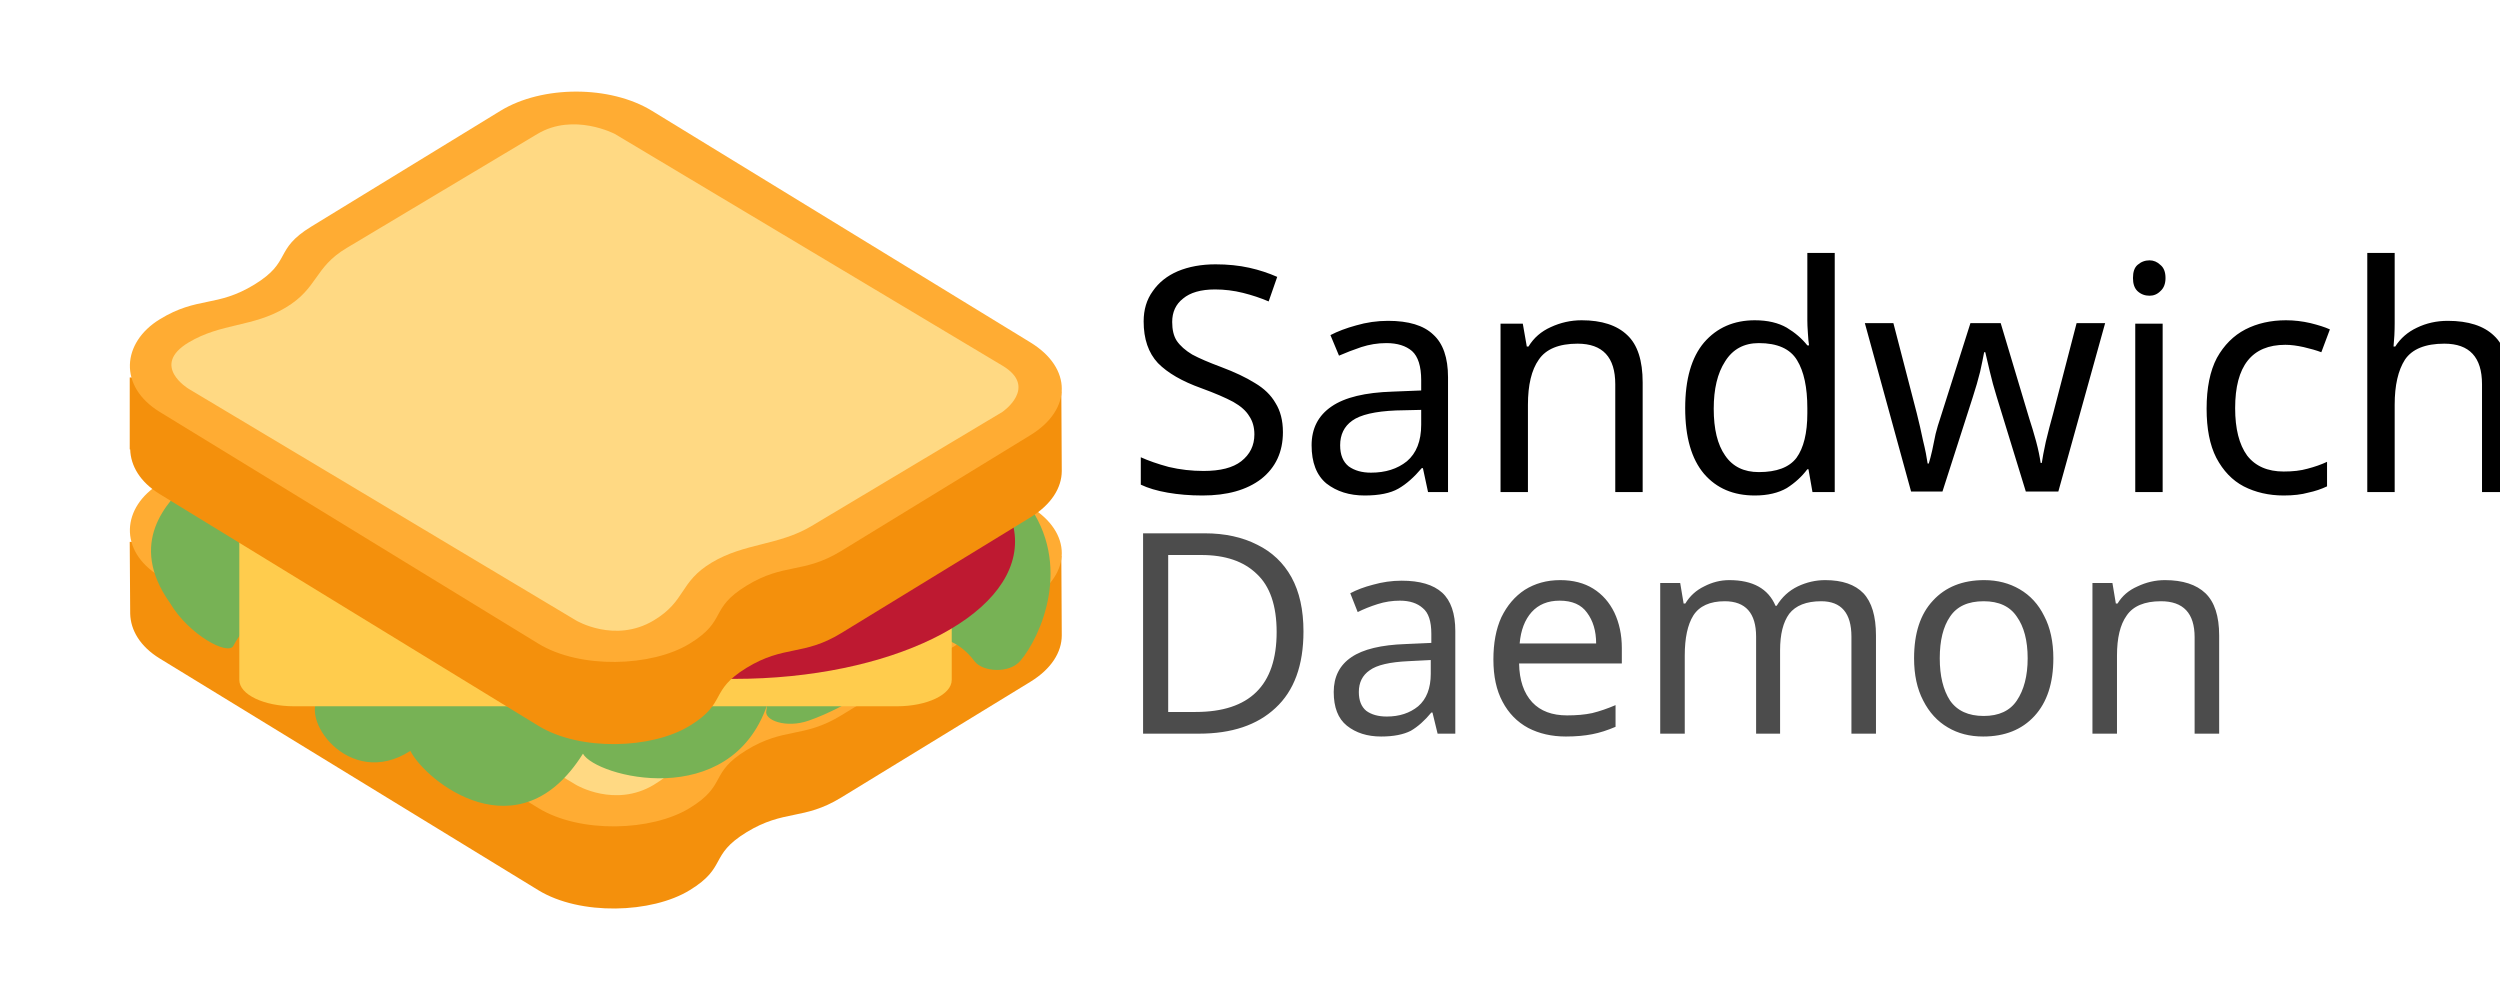
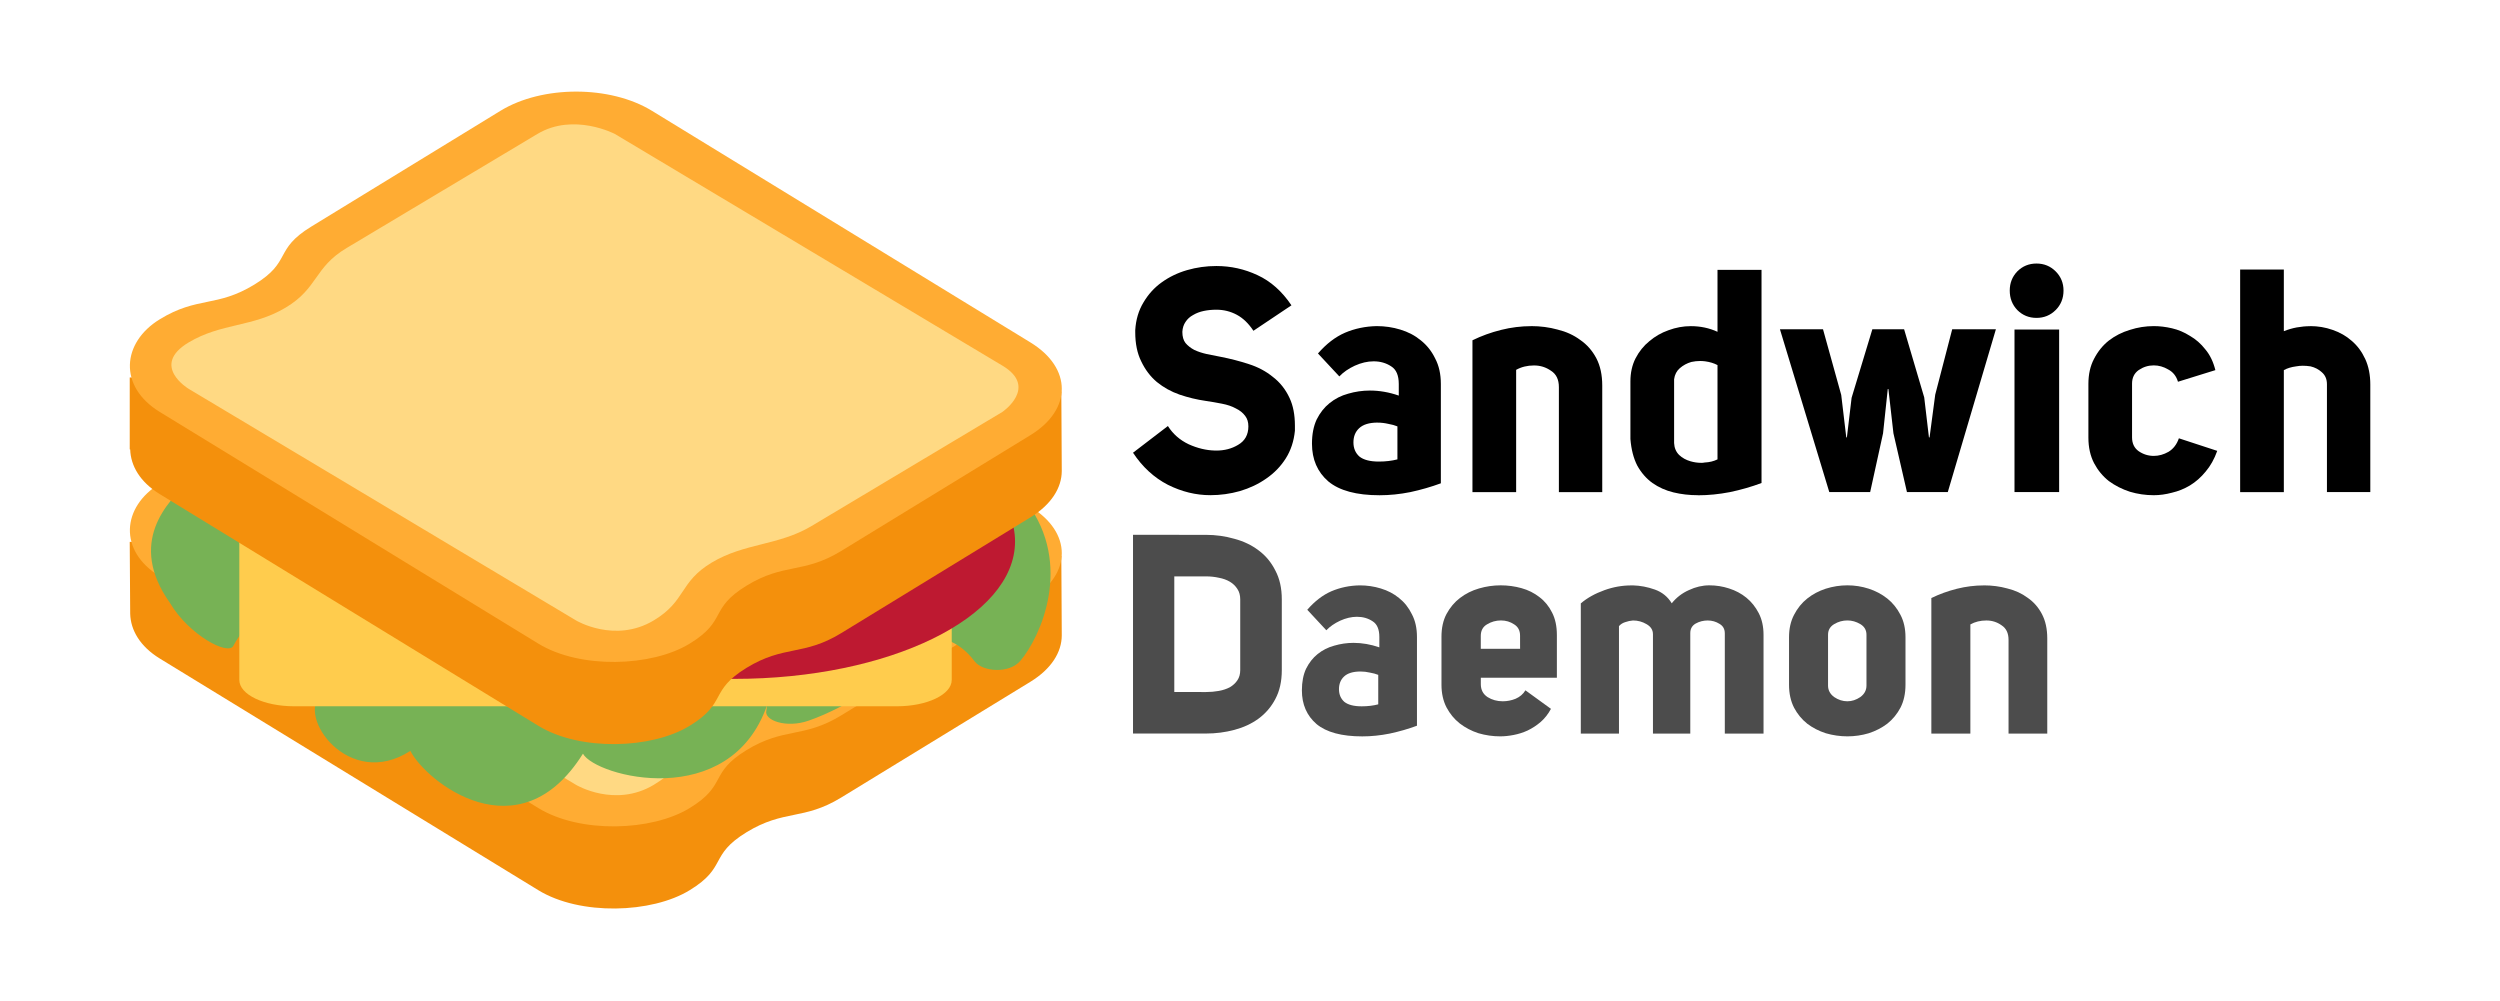
- <svg xmlns="http://www.w3.org/2000/svg" width="300" height="120" version="1.1" viewBox="0 0 79.375 31.75">
-   <g transform="translate(0 -265.25)">
-     <g transform="matrix(.81418 0 0 .81418 -12.219 168.16)">
-       <g transform="translate(-.32497 -2.1808e-6)">
-         <g transform="matrix(1.0685 0 0 1.0685 19.323 119.01)">
-           <path d="m35 20.516-34-0.516 0.017 2.625c0.017 0.593 0.355 1.188 1.08 1.632l6.907 4.228 6.908 4.227c1.526 0.935 4.145 0.848 5.525 0 1.383-0.845 0.692-1.267 2.073-2.114 1.381-0.844 2.071-0.422 3.454-1.266 1.383-0.848 6.909-4.227 6.909-4.227 0.761-0.466 1.141-1.077 1.143-1.689z" fill="#f4900c" />
-           <path d="m33.873 18.721s-30.394-1.69-31.776-0.845-1.526 2.447 0 3.382l6.907 4.228 6.908 4.228c1.526 0.935 4.145 0.848 5.525 0 1.383-0.845 0.692-1.267 2.073-2.114 1.381-0.844 2.071-0.422 3.454-1.266 1.383-0.848 6.908-4.228 6.908-4.228 1.526-0.935 1.527-2.451 1e-3 -3.385z" fill="#ffac33" />
-           <path d="m10.222 24.642 7.071 4.228s1.414 0.844 2.828 0c1.197-0.717 2.121-2.114 2.121-2.114z" fill="#ffd983" />
-           <path d="m33.739 18.565c-1.941-2.589-26.694-4.412-30.577-0.767-0.784 0.737-2.265 2.22-0.688 4.439 0.688 1.162 2.116 1.919 2.306 1.56 0.443-0.842 1.327-1.578 2.653-1.507-0.075 0.178 0.641 3.207 0.56 3.275-0.925 0.786 0.997 3.518 3.249 2.063 0.561 1.108 3.956 3.843 6.299 0.102 0.466 0.844 5.36 2.128 6.719-1.766-0.011 0.067-8e-3 0.124-0.026 0.196-0.089 0.35 0.722 0.653 1.548 0.363 1.389-0.486 3.395-1.693 3.75-3.018 0.991-0.173 1.734 0.102 2.306 0.858 0.283 0.374 1.254 0.464 1.669-0.025 0.732-0.859 1.933-3.503 0.232-5.773z" fill="#77b255" />
-           <path d="m31 25.041c0 0.529-0.896 0.959-2 0.959h-22c-1.104 0-2-0.43-2-0.959v-6.551h26z" fill="#ffcc4d" />
-           <path d="m33.311 19.987c0 2.768-4.586 5.013-10.242 5.013-5.658 0-10.243-2.245-10.243-5.013 0-2.769 4.585-5.013 10.243-5.013 5.656 0 10.242 2.245 10.242 5.013z" fill="#be1931" />
-           <path d="m35 14.516-34-0.516v2.625h0.017c0.017 0.593 0.355 1.188 1.08 1.632l6.907 4.228 6.908 4.227c1.526 0.935 4.145 0.848 5.525 0 1.383-0.845 0.692-1.267 2.073-2.114 1.381-0.844 2.071-0.422 3.454-1.266 1.383-0.848 6.909-4.227 6.909-4.227 0.761-0.466 1.141-1.077 1.143-1.689v-5e-3z" fill="#f4900c" />
-           <path d="m33.873 12.721-13.815-8.454c-1.526-0.934-4-0.934-5.527 0l-6.908 4.228c-1.381 0.845-0.691 1.268-2.072 2.113s-2.072 0.422-3.454 1.268c-1.382 0.845-1.526 2.447 0 3.382l13.815 8.455c1.526 0.935 4.145 0.848 5.525 0 1.383-0.845 0.692-1.267 2.073-2.114 1.381-0.844 2.071-0.422 3.454-1.266 1.383-0.848 6.908-4.228 6.908-4.228 1.526-0.934 1.527-2.45 1e-3 -3.384z" fill="#ffac33" />
-           <path d="m32.85 13.568-14.143-8.455s-1.507-0.791-2.829 0l-6.962 4.162c-1.197 0.715-1.033 1.463-2.23 2.178-1.196 0.716-2.339 0.553-3.536 1.268-1.414 0.847 0 1.693 0 1.693l14.142 8.455s1.414 0.844 2.828 0c1.197-0.717 0.926-1.397 2.121-2.114 1.197-0.717 2.447-0.619 3.644-1.334 1.197-0.714 6.963-4.163 6.963-4.163s1.323-0.901 2e-3 -1.69z" fill="#ffd983" />
+ <svg xmlns="http://www.w3.org/2000/svg" width="300" height="120" version="1.1" viewBox="0 0 79.375 31.75" id="svg901">
+   <defs id="defs905" />
+   <g transform="translate(0 -265.25)" id="g899">
+     <g transform="matrix(.81418 0 0 .81418 -12.219 168.16)" id="g897">
+       <g transform="translate(-.32497 -2.1808e-6)" id="g895">
+         <g transform="matrix(1.0685 0 0 1.0685 19.323 119.01)" id="g881">
+           <path d="m35 20.516-34-0.516 0.017 2.625c0.017 0.593 0.355 1.188 1.08 1.632l6.907 4.228 6.908 4.227c1.526 0.935 4.145 0.848 5.525 0 1.383-0.845 0.692-1.267 2.073-2.114 1.381-0.844 2.071-0.422 3.454-1.266 1.383-0.848 6.909-4.227 6.909-4.227 0.761-0.466 1.141-1.077 1.143-1.689z" fill="#f4900c" id="path863" />
+           <path d="m33.873 18.721s-30.394-1.69-31.776-0.845-1.526 2.447 0 3.382l6.907 4.228 6.908 4.228c1.526 0.935 4.145 0.848 5.525 0 1.383-0.845 0.692-1.267 2.073-2.114 1.381-0.844 2.071-0.422 3.454-1.266 1.383-0.848 6.908-4.228 6.908-4.228 1.526-0.935 1.527-2.451 1e-3 -3.385z" fill="#ffac33" id="path865" />
+           <path d="m10.222 24.642 7.071 4.228s1.414 0.844 2.828 0c1.197-0.717 2.121-2.114 2.121-2.114z" fill="#ffd983" id="path867" />
+           <path d="m33.739 18.565c-1.941-2.589-26.694-4.412-30.577-0.767-0.784 0.737-2.265 2.22-0.688 4.439 0.688 1.162 2.116 1.919 2.306 1.56 0.443-0.842 1.327-1.578 2.653-1.507-0.075 0.178 0.641 3.207 0.56 3.275-0.925 0.786 0.997 3.518 3.249 2.063 0.561 1.108 3.956 3.843 6.299 0.102 0.466 0.844 5.36 2.128 6.719-1.766-0.011 0.067-8e-3 0.124-0.026 0.196-0.089 0.35 0.722 0.653 1.548 0.363 1.389-0.486 3.395-1.693 3.75-3.018 0.991-0.173 1.734 0.102 2.306 0.858 0.283 0.374 1.254 0.464 1.669-0.025 0.732-0.859 1.933-3.503 0.232-5.773z" fill="#77b255" id="path869" />
+           <path d="m31 25.041c0 0.529-0.896 0.959-2 0.959h-22c-1.104 0-2-0.43-2-0.959v-6.551h26z" fill="#ffcc4d" id="path871" />
+           <path d="m33.311 19.987c0 2.768-4.586 5.013-10.242 5.013-5.658 0-10.243-2.245-10.243-5.013 0-2.769 4.585-5.013 10.243-5.013 5.656 0 10.242 2.245 10.242 5.013z" fill="#be1931" id="path873" />
+           <path d="m35 14.516-34-0.516v2.625h0.017c0.017 0.593 0.355 1.188 1.08 1.632l6.907 4.228 6.908 4.227c1.526 0.935 4.145 0.848 5.525 0 1.383-0.845 0.692-1.267 2.073-2.114 1.381-0.844 2.071-0.422 3.454-1.266 1.383-0.848 6.909-4.227 6.909-4.227 0.761-0.466 1.141-1.077 1.143-1.689v-5e-3z" fill="#f4900c" id="path875" />
+           <path d="m33.873 12.721-13.815-8.454c-1.526-0.934-4-0.934-5.527 0l-6.908 4.228c-1.381 0.845-0.691 1.268-2.072 2.113s-2.072 0.422-3.454 1.268c-1.382 0.845-1.526 2.447 0 3.382l13.815 8.455c1.526 0.935 4.145 0.848 5.525 0 1.383-0.845 0.692-1.267 2.073-2.114 1.381-0.844 2.071-0.422 3.454-1.266 1.383-0.848 6.908-4.228 6.908-4.228 1.526-0.934 1.527-2.45 1e-3 -3.384z" fill="#ffac33" id="path877" />
+           <path d="m32.85 13.568-14.143-8.455s-1.507-0.791-2.829 0l-6.962 4.162c-1.197 0.715-1.033 1.463-2.23 2.178-1.196 0.716-2.339 0.553-3.536 1.268-1.414 0.847 0 1.693 0 1.693l14.142 8.455s1.414 0.844 2.828 0c1.197-0.717 0.926-1.397 2.121-2.114 1.197-0.717 2.447-0.619 3.644-1.334 1.197-0.714 6.963-4.163 6.963-4.163s1.323-0.901 2e-3 -1.69z" fill="#ffd983" id="path879" />
        </g>
-         <g transform="matrix(2 0 0 2 -15.334 -166.03)">
-           <g transform="matrix(.71228 0 0 .71228 11.342 43.614)" font-family="UniSansBold" letter-spacing="0px" word-spacing="0px">
-             <text x="36.395" y="152.496" fill="#000000" font-size="8.605px" stroke-width=".215" style="font-feature-settings:normal;font-variant-caps:normal;font-variant-ligatures:normal;font-variant-numeric:normal;line-height:1.25" xml:space="preserve">
-               <tspan x="36.395" y="152.496" fill="#000000" font-family="UniSansBold" font-size="8.605px" stroke-width=".215" style="font-feature-settings:normal;font-variant-caps:normal;font-variant-ligatures:normal;font-variant-numeric:normal">Sandwich</tspan>
-             </text>
-             <text x="36.143" y="159.106" fill="#4c4c4c" font-size="7.683px" stroke-width=".192" style="font-feature-settings:normal;font-variant-caps:normal;font-variant-ligatures:normal;font-variant-numeric:normal;line-height:1.25" xml:space="preserve">
-               <tspan x="36.143" y="159.106" fill="#4c4c4c" font-family="UniSansBold" font-size="7.683px" stroke-width=".192" style="font-feature-settings:normal;font-variant-caps:normal;font-variant-ligatures:normal;font-variant-numeric:normal">Daemon</tspan>
-             </text>
+         <g transform="matrix(2 0 0 2 -15.334 -166.03)" id="g893">
+           <g transform="matrix(.71228 0 0 .71228 11.342 43.614)" font-family="UniSansBold" letter-spacing="0px" word-spacing="0px" id="g891">
+             <g aria-label="Sandwich" style="font-size:8.605px;line-height:1.25;font-variant-ligatures:normal;font-variant-caps:normal;font-variant-numeric:normal;font-feature-settings:normal;fill:#000000;stroke-width:0.215" id="text885">
+               <path d="m 38.899,151.36 q 0.336,0 0.594,-0.155 0.284,-0.163 0.284,-0.508 0,-0.172 -0.086,-0.284 -0.095,-0.129 -0.258,-0.207 -0.155,-0.086 -0.379,-0.129 -0.215,-0.043 -0.447,-0.077 -0.361,-0.052 -0.714,-0.172 -0.344,-0.12 -0.62,-0.344 -0.267,-0.224 -0.43,-0.568 -0.163,-0.327 -0.163,-0.8 0,-0.026 0,-0.052 0.026,-0.43 0.224,-0.757 0.198,-0.336 0.499,-0.551 0.31,-0.224 0.697,-0.336 0.387,-0.112 0.8,-0.112 0.594,0 1.127,0.25 0.542,0.25 0.929,0.826 l -1.041,0.697 q -0.198,-0.301 -0.456,-0.439 -0.258,-0.138 -0.559,-0.138 -0.181,0 -0.344,0.034 -0.163,0.034 -0.293,0.112 -0.129,0.069 -0.207,0.189 -0.077,0.112 -0.086,0.267 v 0.009 q 0,0.189 0.086,0.301 0.095,0.112 0.241,0.189 0.146,0.069 0.336,0.112 0.189,0.034 0.387,0.077 0.396,0.077 0.766,0.198 0.379,0.12 0.663,0.353 0.293,0.224 0.456,0.577 0.146,0.31 0.146,0.757 0,0.069 0,0.138 -0.043,0.43 -0.25,0.757 -0.207,0.327 -0.533,0.551 -0.318,0.224 -0.723,0.344 -0.396,0.112 -0.809,0.112 -0.594,0 -1.162,-0.284 -0.568,-0.293 -0.955,-0.878 l 0.955,-0.731 q 0.207,0.327 0.568,0.499 0.361,0.163 0.714,0.172 0.026,0 0.043,0 z" style="font-size:8.605px;font-family:UniSansBold;font-variant-ligatures:normal;font-variant-caps:normal;font-variant-numeric:normal;font-feature-settings:normal;fill:#000000;stroke-width:0.215" id="path4611" />
+               <path d="m 41.518,151.171 q 0,-0.387 0.129,-0.663 0.138,-0.275 0.353,-0.447 0.224,-0.181 0.508,-0.258 0.293,-0.086 0.594,-0.086 0.396,0 0.792,0.138 v -0.318 q 0,-0.353 -0.207,-0.482 -0.207,-0.138 -0.482,-0.138 -0.25,0 -0.516,0.12 -0.258,0.12 -0.422,0.293 l -0.585,-0.628 q 0.344,-0.396 0.74,-0.568 0.404,-0.172 0.869,-0.181 0.336,0 0.645,0.095 0.318,0.095 0.559,0.293 0.25,0.198 0.396,0.499 0.155,0.293 0.155,0.697 v 2.719 q -0.396,0.146 -0.835,0.241 -0.43,0.086 -0.843,0.086 -0.947,0 -1.403,-0.379 -0.447,-0.387 -0.447,-1.033 z m 1.798,-0.577 q -0.344,0 -0.508,0.155 -0.155,0.146 -0.155,0.387 0,0.241 0.163,0.387 0.172,0.138 0.533,0.138 0.275,0 0.508,-0.06 v -0.903 q -0.103,-0.043 -0.25,-0.069 -0.146,-0.034 -0.293,-0.034 z" style="font-size:8.605px;font-family:UniSansBold;font-variant-ligatures:normal;font-variant-caps:normal;font-variant-numeric:normal;font-feature-settings:normal;fill:#000000;stroke-width:0.215" id="path4613" />
+               <path d="m 47.519,147.953 q 0.379,0 0.723,0.095 0.353,0.086 0.62,0.284 0.275,0.189 0.439,0.499 0.163,0.31 0.163,0.749 v 2.917 h -1.187 v -2.874 q 0,-0.31 -0.215,-0.447 -0.207,-0.146 -0.465,-0.146 -0.275,0 -0.49,0.12 v 3.347 h -1.196 v -4.156 q 0.37,-0.181 0.783,-0.284 0.413,-0.103 0.826,-0.103 z" style="font-size:8.605px;font-family:UniSansBold;font-variant-ligatures:normal;font-variant-caps:normal;font-variant-numeric:normal;font-feature-settings:normal;fill:#000000;stroke-width:0.215" id="path4615" />
+               <path d="m 52.085,152.582 q -0.353,0 -0.671,-0.077 -0.318,-0.077 -0.577,-0.258 -0.25,-0.181 -0.413,-0.473 -0.155,-0.301 -0.189,-0.731 v -1.575 q 0,-0.353 0.138,-0.628 0.146,-0.284 0.379,-0.473 0.232,-0.198 0.525,-0.301 0.301,-0.112 0.611,-0.112 0.396,0 0.731,0.155 v -1.695 h 1.205 v 5.834 q -0.413,0.155 -0.869,0.25 -0.447,0.086 -0.869,0.086 z m 0.06,-3.674 q -0.12,0 -0.241,0.026 -0.181,0.052 -0.318,0.172 -0.129,0.112 -0.155,0.301 v 1.747 q 0.009,0.198 0.138,0.327 0.129,0.12 0.31,0.172 0.146,0.043 0.301,0.043 0.043,0 0.086,-0.009 0.198,-0.009 0.353,-0.086 v -2.581 q -0.146,-0.077 -0.336,-0.103 -0.069,-0.009 -0.138,-0.009 z" style="font-size:8.605px;font-family:UniSansBold;font-variant-ligatures:normal;font-variant-caps:normal;font-variant-numeric:normal;font-feature-settings:normal;fill:#000000;stroke-width:0.215" id="path4617" />
+               <path d="m 56.798,152.496 h -1.119 l -1.351,-4.457 h 1.179 l 0.499,1.798 0.138,1.162 h 0.017 l 0.129,-1.084 0.568,-1.876 h 0.869 l 0.551,1.867 0.129,1.093 h 0.017 l 0.155,-1.17 0.465,-1.79 h 1.196 l -1.317,4.457 H 57.805 l -0.37,-1.609 -0.138,-1.213 h -0.017 l -0.129,1.213 z" style="font-size:8.605px;font-family:UniSansBold;font-variant-ligatures:normal;font-variant-caps:normal;font-variant-numeric:normal;font-feature-settings:normal;fill:#000000;stroke-width:0.215" id="path4619" />
+               <path d="m 61.351,146.24 q 0.31,0 0.525,0.215 0.215,0.215 0.215,0.525 0,0.318 -0.215,0.533 -0.215,0.215 -0.525,0.215 -0.31,0 -0.525,-0.215 -0.207,-0.215 -0.207,-0.533 0,-0.31 0.207,-0.525 0.215,-0.215 0.525,-0.215 z m 0.62,6.256 h -1.222 v -4.449 h 1.222 z" style="font-size:8.605px;font-family:UniSansBold;font-variant-ligatures:normal;font-variant-caps:normal;font-variant-numeric:normal;font-feature-settings:normal;fill:#000000;stroke-width:0.215" id="path4621" />
+               <path d="m 64.562,152.582 q -0.336,0 -0.654,-0.095 -0.318,-0.103 -0.577,-0.293 -0.25,-0.198 -0.404,-0.49 -0.155,-0.301 -0.155,-0.697 v -1.471 q 0,-0.396 0.155,-0.688 0.155,-0.301 0.404,-0.499 0.258,-0.198 0.577,-0.293 0.318,-0.103 0.654,-0.103 0.241,0 0.499,0.06 0.258,0.06 0.49,0.207 0.241,0.138 0.422,0.37 0.189,0.224 0.275,0.568 l -1.024,0.318 q -0.069,-0.232 -0.267,-0.336 -0.189,-0.112 -0.396,-0.112 -0.224,0 -0.413,0.129 -0.181,0.129 -0.181,0.37 v 1.471 q 0,0.25 0.181,0.379 0.189,0.129 0.413,0.129 0.207,0 0.404,-0.112 0.198,-0.12 0.284,-0.37 l 1.05,0.344 q -0.12,0.336 -0.318,0.568 -0.189,0.232 -0.43,0.379 -0.232,0.138 -0.49,0.198 -0.258,0.069 -0.499,0.069 z" style="font-size:8.605px;font-family:UniSansBold;font-variant-ligatures:normal;font-variant-caps:normal;font-variant-numeric:normal;font-feature-settings:normal;fill:#000000;stroke-width:0.215" id="path4623" />
+               <path d="m 68.845,147.953 q 0.318,0 0.611,0.103 0.301,0.103 0.525,0.301 0.232,0.198 0.37,0.499 0.138,0.301 0.138,0.697 v 2.943 h -1.187 v -2.951 q 0,-0.207 -0.138,-0.327 -0.129,-0.12 -0.31,-0.163 -0.112,-0.017 -0.215,-0.017 -0.086,0 -0.181,0.017 -0.198,0.026 -0.336,0.103 v 3.339 h -1.196 v -6.092 h 1.196 v 1.687 q 0.172,-0.069 0.353,-0.103 0.189,-0.034 0.37,-0.034 z" style="font-size:8.605px;font-family:UniSansBold;font-variant-ligatures:normal;font-variant-caps:normal;font-variant-numeric:normal;font-feature-settings:normal;fill:#000000;stroke-width:0.215" id="path4625" />
+             </g>
+             <g aria-label="Daemon" style="font-size:7.683px;line-height:1.25;font-variant-ligatures:normal;font-variant-caps:normal;font-variant-numeric:normal;font-feature-settings:normal;fill:#4c4c4c;stroke-width:0.192" id="text889">
+               <path d="m 38.617,153.667 q 0.4,0 0.776,0.108 0.376,0.1 0.661,0.315 0.292,0.215 0.461,0.553 0.177,0.33 0.177,0.791 v 1.936 q 0,0.461 -0.177,0.791 -0.169,0.323 -0.461,0.538 -0.284,0.207 -0.661,0.307 -0.376,0.1 -0.776,0.1 h -1.998 v -5.44 z m 0,4.303 q 0.184,0 0.353,-0.031 0.169,-0.031 0.3,-0.1 0.131,-0.077 0.207,-0.192 0.077,-0.115 0.077,-0.277 v -1.936 q 0,-0.169 -0.077,-0.284 -0.077,-0.123 -0.207,-0.2 -0.131,-0.077 -0.3,-0.108 -0.169,-0.038 -0.353,-0.038 h -0.868 v 3.165 z" style="font-size:7.683px;font-family:UniSansBold;font-variant-ligatures:normal;font-variant-caps:normal;font-variant-numeric:normal;font-feature-settings:normal;fill:#4c4c4c;stroke-width:0.192" id="path4628" />
+               <path d="m 41.242,157.923 q 0,-0.346 0.115,-0.592 0.123,-0.246 0.315,-0.4 0.2,-0.161 0.453,-0.23 0.261,-0.077 0.53,-0.077 0.353,0 0.707,0.123 v -0.284 q 0,-0.315 -0.184,-0.43 -0.184,-0.123 -0.43,-0.123 -0.223,0 -0.461,0.108 -0.23,0.108 -0.376,0.261 l -0.522,-0.561 q 0.307,-0.353 0.661,-0.507 0.361,-0.154 0.776,-0.161 0.3,0 0.576,0.085 0.284,0.085 0.499,0.261 0.223,0.177 0.353,0.446 0.138,0.261 0.138,0.622 v 2.428 q -0.353,0.131 -0.745,0.215 -0.384,0.077 -0.753,0.077 -0.845,0 -1.252,-0.338 -0.4,-0.346 -0.4,-0.922 z m 1.606,-0.515 q -0.307,0 -0.453,0.138 -0.138,0.131 -0.138,0.346 0,0.215 0.146,0.346 0.154,0.123 0.476,0.123 0.246,0 0.453,-0.054 v -0.807 q -0.092,-0.038 -0.223,-0.061 -0.131,-0.031 -0.261,-0.031 z" style="font-size:7.683px;font-family:UniSansBold;font-variant-ligatures:normal;font-variant-caps:normal;font-variant-numeric:normal;font-feature-settings:normal;fill:#4c4c4c;stroke-width:0.192" id="path4630" />
+               <path d="m 46.669,159.183 q -0.3,0 -0.592,-0.085 -0.284,-0.092 -0.515,-0.269 -0.223,-0.177 -0.361,-0.438 -0.138,-0.269 -0.138,-0.622 v -1.314 q 0,-0.361 0.138,-0.622 0.146,-0.269 0.369,-0.438 0.23,-0.177 0.522,-0.261 0.292,-0.085 0.592,-0.085 0.292,0 0.569,0.077 0.277,0.077 0.492,0.246 0.215,0.161 0.346,0.423 0.131,0.254 0.131,0.615 v 1.168 h -2.082 v 0.177 q 0,0.231 0.184,0.353 0.184,0.115 0.415,0.115 0.184,0 0.353,-0.069 0.177,-0.077 0.269,-0.231 l 0.699,0.507 q -0.115,0.215 -0.284,0.361 -0.161,0.138 -0.353,0.231 -0.184,0.085 -0.384,0.123 -0.192,0.038 -0.369,0.038 z m 0.545,-2.758 q 0,-0.207 -0.161,-0.307 -0.161,-0.108 -0.361,-0.108 -0.207,0 -0.384,0.108 -0.169,0.1 -0.169,0.315 v 0.353 h 1.076 z" style="font-size:7.683px;font-family:UniSansBold;font-variant-ligatures:normal;font-variant-caps:normal;font-variant-numeric:normal;font-feature-settings:normal;fill:#4c4c4c;stroke-width:0.192" id="path4632" />
+               <path d="m 50.26,155.05 q 0.015,0 0.038,0 0.307,0.008 0.607,0.115 0.3,0.108 0.461,0.376 0.192,-0.238 0.469,-0.361 0.277,-0.131 0.561,-0.131 0.277,0 0.538,0.085 0.269,0.085 0.476,0.254 0.207,0.169 0.338,0.423 0.131,0.254 0.131,0.592 v 2.704 h -1.06 v -2.743 q 0,-0.177 -0.146,-0.261 -0.146,-0.092 -0.323,-0.092 -0.177,0 -0.33,0.085 -0.146,0.085 -0.146,0.261 v 2.751 h -1.022 v -2.72 q 0,-0.177 -0.177,-0.277 -0.169,-0.1 -0.369,-0.1 -0.108,0.008 -0.215,0.046 -0.1,0.031 -0.169,0.108 v 2.943 h -1.045 v -3.565 q 0.261,-0.223 0.645,-0.361 0.361,-0.131 0.738,-0.131 z" style="font-size:7.683px;font-family:UniSansBold;font-variant-ligatures:normal;font-variant-caps:normal;font-variant-numeric:normal;font-feature-settings:normal;fill:#4c4c4c;stroke-width:0.192" id="path4634" />
+               <path d="m 54.577,156.471 q 0,-0.353 0.138,-0.615 0.138,-0.269 0.361,-0.446 0.223,-0.177 0.507,-0.269 0.292,-0.092 0.592,-0.092 0.3,0 0.584,0.092 0.284,0.092 0.507,0.269 0.223,0.177 0.361,0.446 0.138,0.261 0.138,0.615 v 1.298 q 0,0.361 -0.138,0.63 -0.138,0.261 -0.361,0.438 -0.223,0.169 -0.507,0.261 -0.284,0.085 -0.584,0.085 -0.3,0 -0.592,-0.085 -0.284,-0.092 -0.507,-0.261 -0.223,-0.177 -0.361,-0.438 -0.138,-0.269 -0.138,-0.63 z m 1.598,-0.461 q -0.192,0 -0.361,0.1 -0.169,0.1 -0.169,0.292 v 1.391 q 0,0.192 0.169,0.315 0.169,0.115 0.361,0.115 0.184,0 0.353,-0.115 0.169,-0.123 0.169,-0.315 v -1.391 q 0,-0.192 -0.169,-0.292 -0.169,-0.1 -0.353,-0.1 z" style="font-size:7.683px;font-family:UniSansBold;font-variant-ligatures:normal;font-variant-caps:normal;font-variant-numeric:normal;font-feature-settings:normal;fill:#4c4c4c;stroke-width:0.192" id="path4636" />
+               <path d="m 59.91,155.05 q 0.338,0 0.645,0.085 0.315,0.077 0.553,0.254 0.246,0.169 0.392,0.446 0.146,0.277 0.146,0.668 v 2.605 h -1.06 v -2.566 q 0,-0.277 -0.192,-0.4 -0.184,-0.131 -0.415,-0.131 -0.246,0 -0.438,0.108 v 2.989 h -1.068 v -3.711 q 0.33,-0.161 0.699,-0.254 0.369,-0.092 0.738,-0.092 z" style="font-size:7.683px;font-family:UniSansBold;font-variant-ligatures:normal;font-variant-caps:normal;font-variant-numeric:normal;font-feature-settings:normal;fill:#4c4c4c;stroke-width:0.192" id="path4638" />
+             </g>
          </g>
        </g>
      </g>
    </g>
  </g>
</svg>
